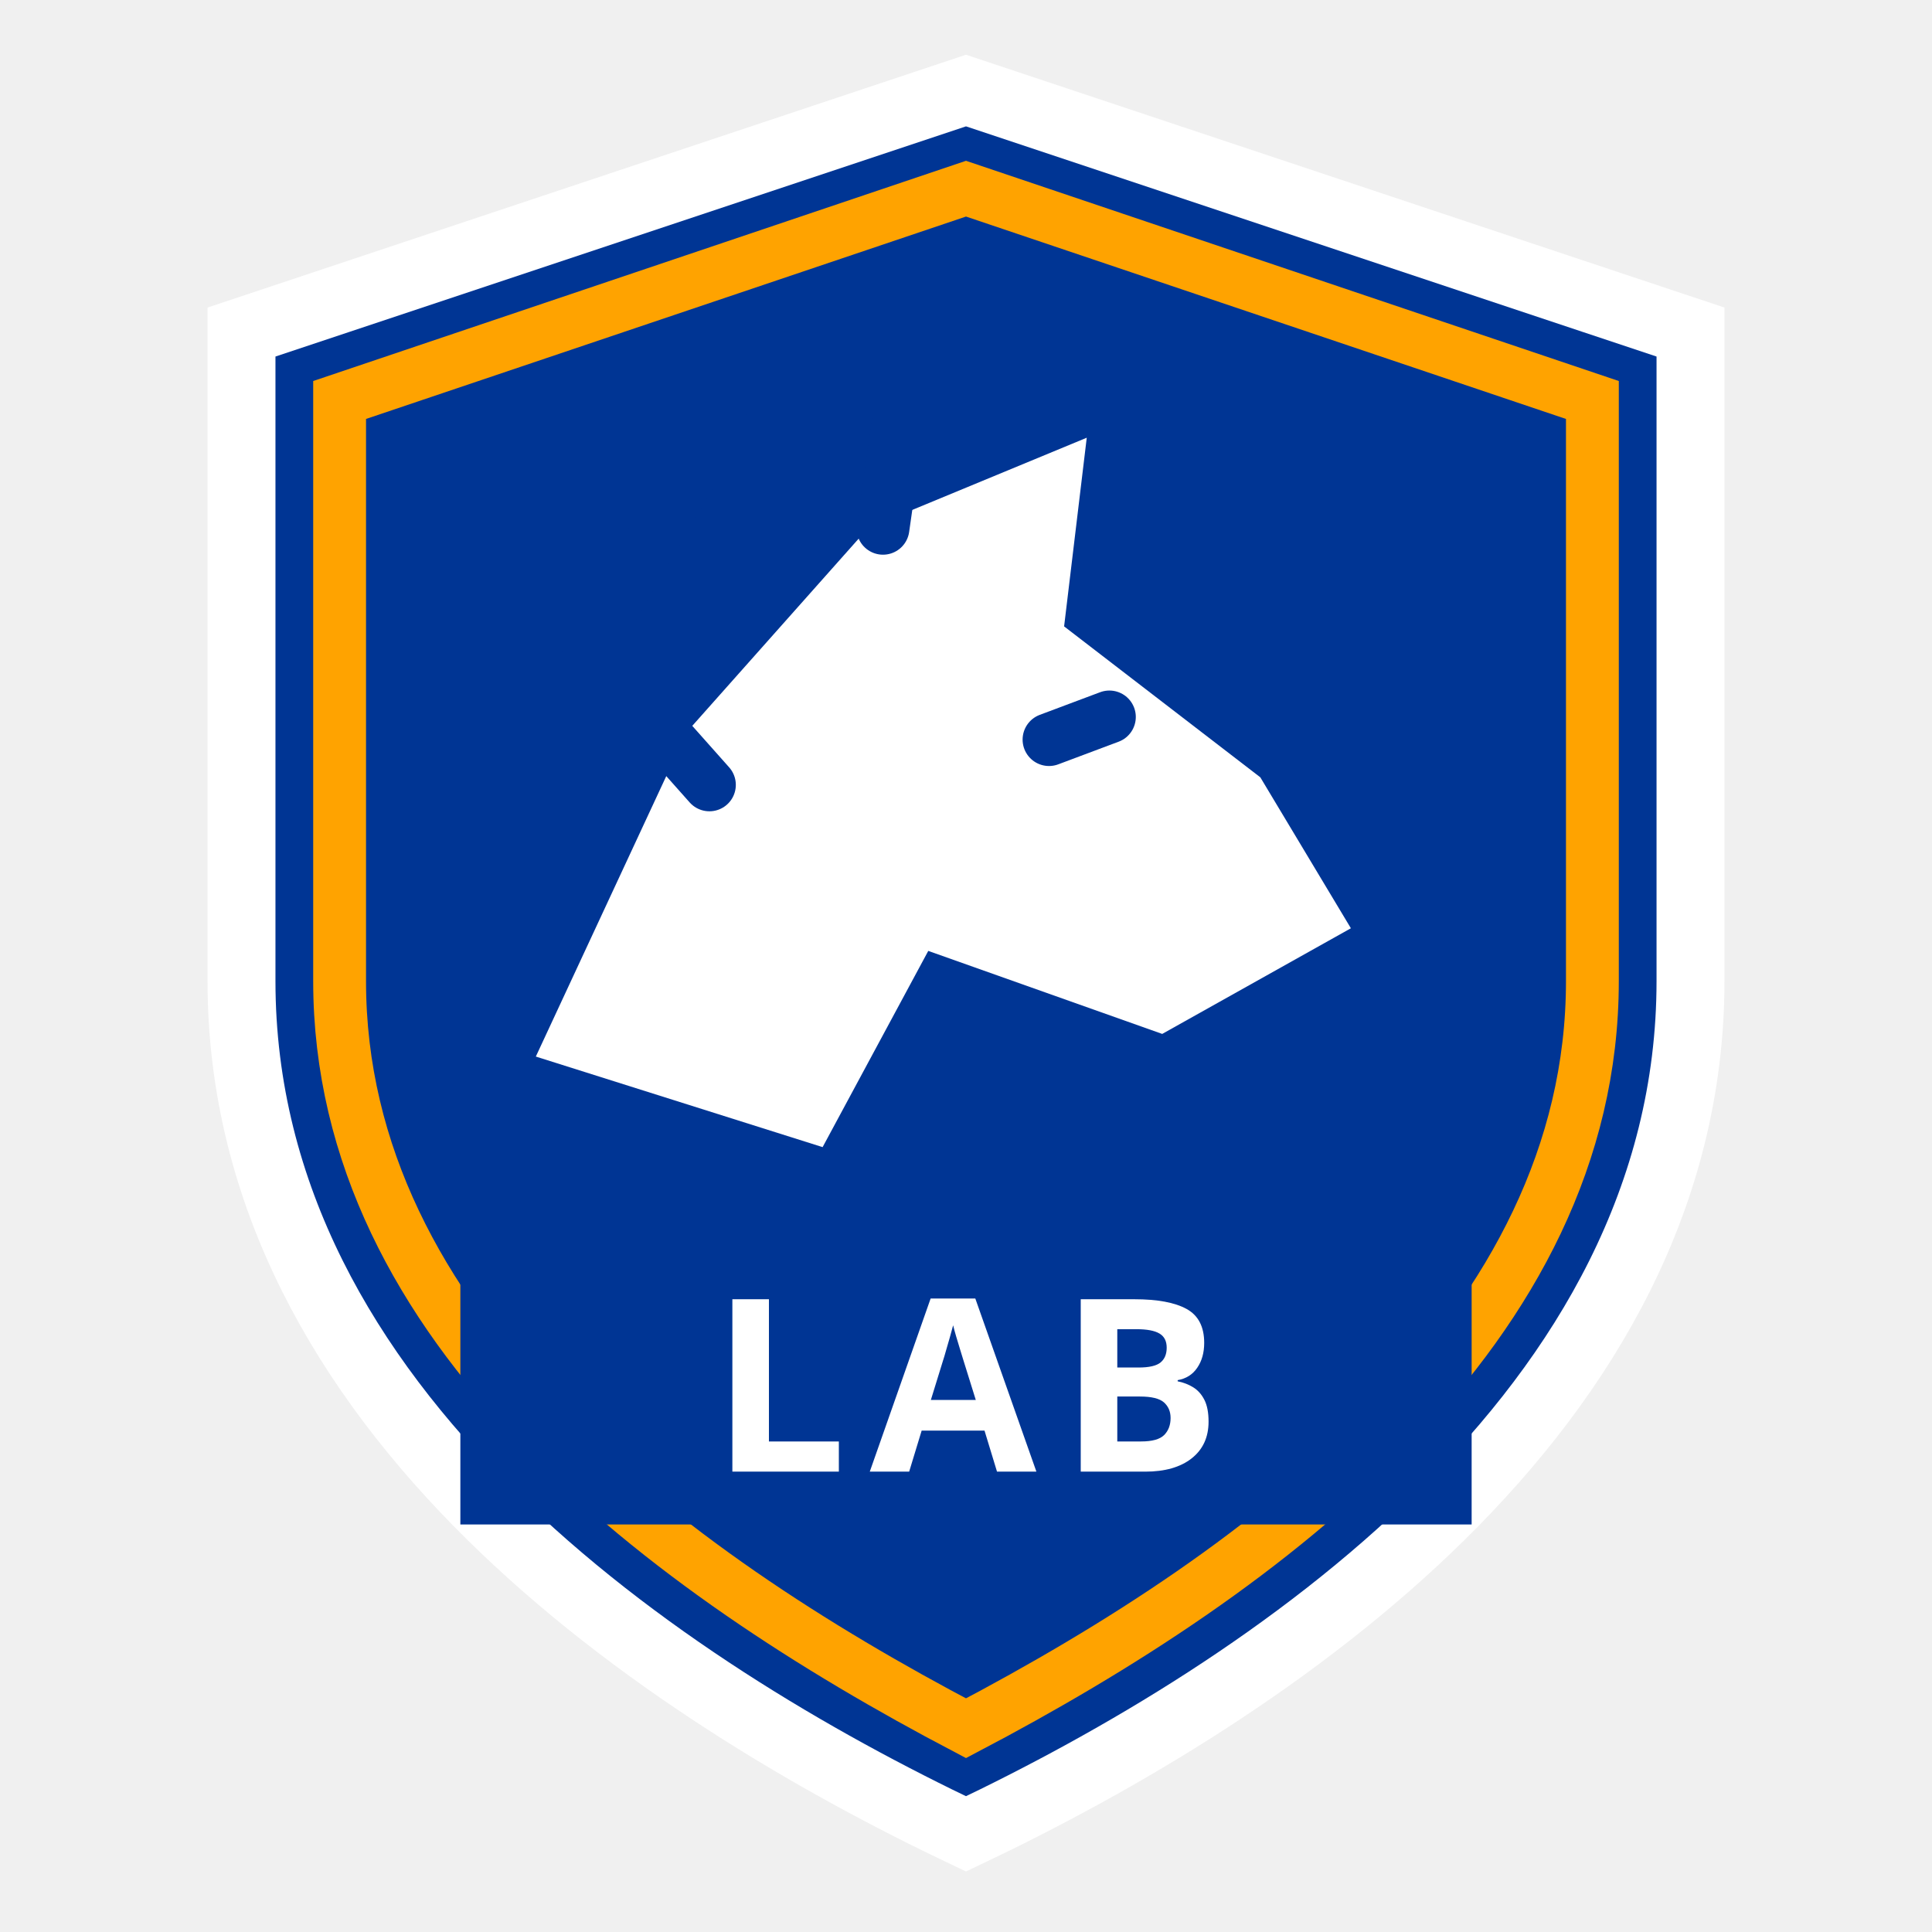
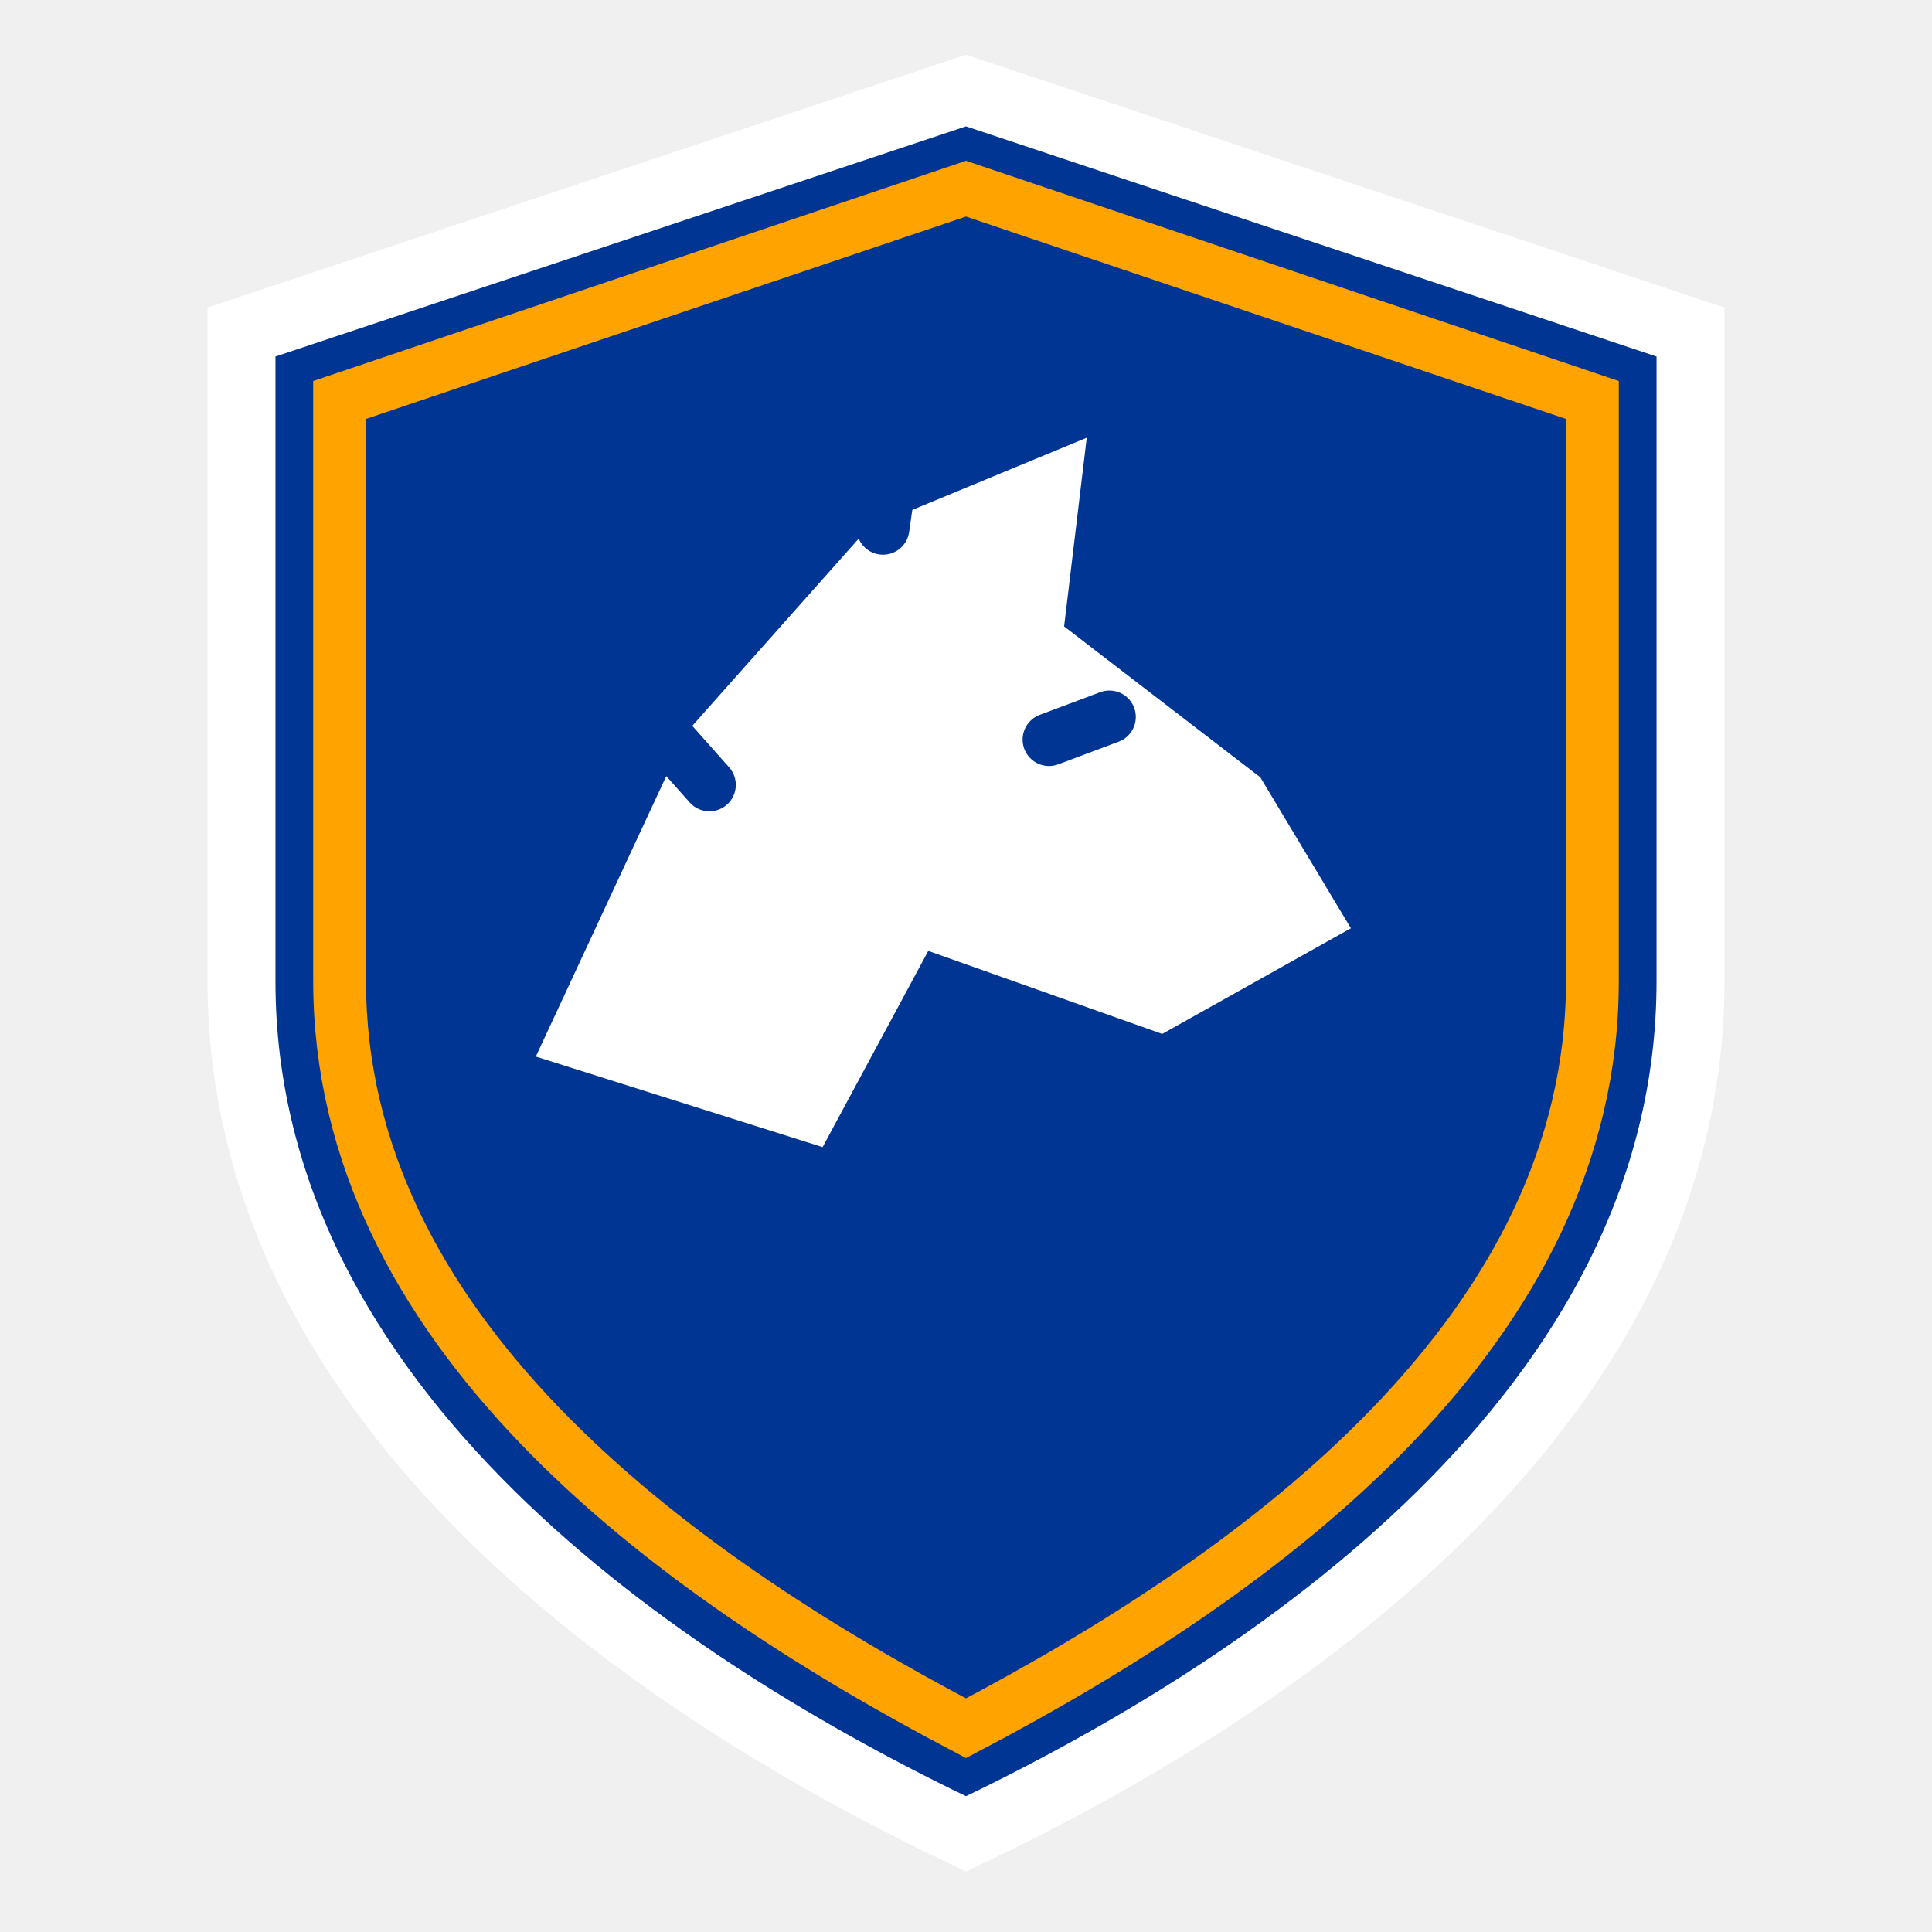
<svg xmlns="http://www.w3.org/2000/svg" width="512" height="512" viewBox="0 0 256 256">
  <path d="M128 12 224 44v86c0 57-56 94-96 113-40-19-96-56-96-113V44Z" fill="#003594" stroke="#ffffff" stroke-width="9" />
  <path d="M128 25 211 53v77c0 46-43 78-83 99-40-21-83-53-83-99V53Z" fill="none" stroke="#ffa300" stroke-width="7" />
  <g fill="#ffffff" stroke-linejoin="round" stroke-linecap="round">
    <path d="m71 140 20-43 24-27 29-12-3 25 26 20 12 20-25 14-31-11-14 26Z" />
    <path d="m94 104-16-18 14-24 28-13-3 21m22 28 8-3" fill="none" stroke="#003594" stroke-width="7" />
  </g>
-   <path d="M61 165h134v37H61Z" fill="#003594" />
-   <text x="128" y="195" text-anchor="middle" font-family="sans-serif" font-size="32" font-weight="900" letter-spacing="3" fill="#ffffff">LAB</text>
</svg>
